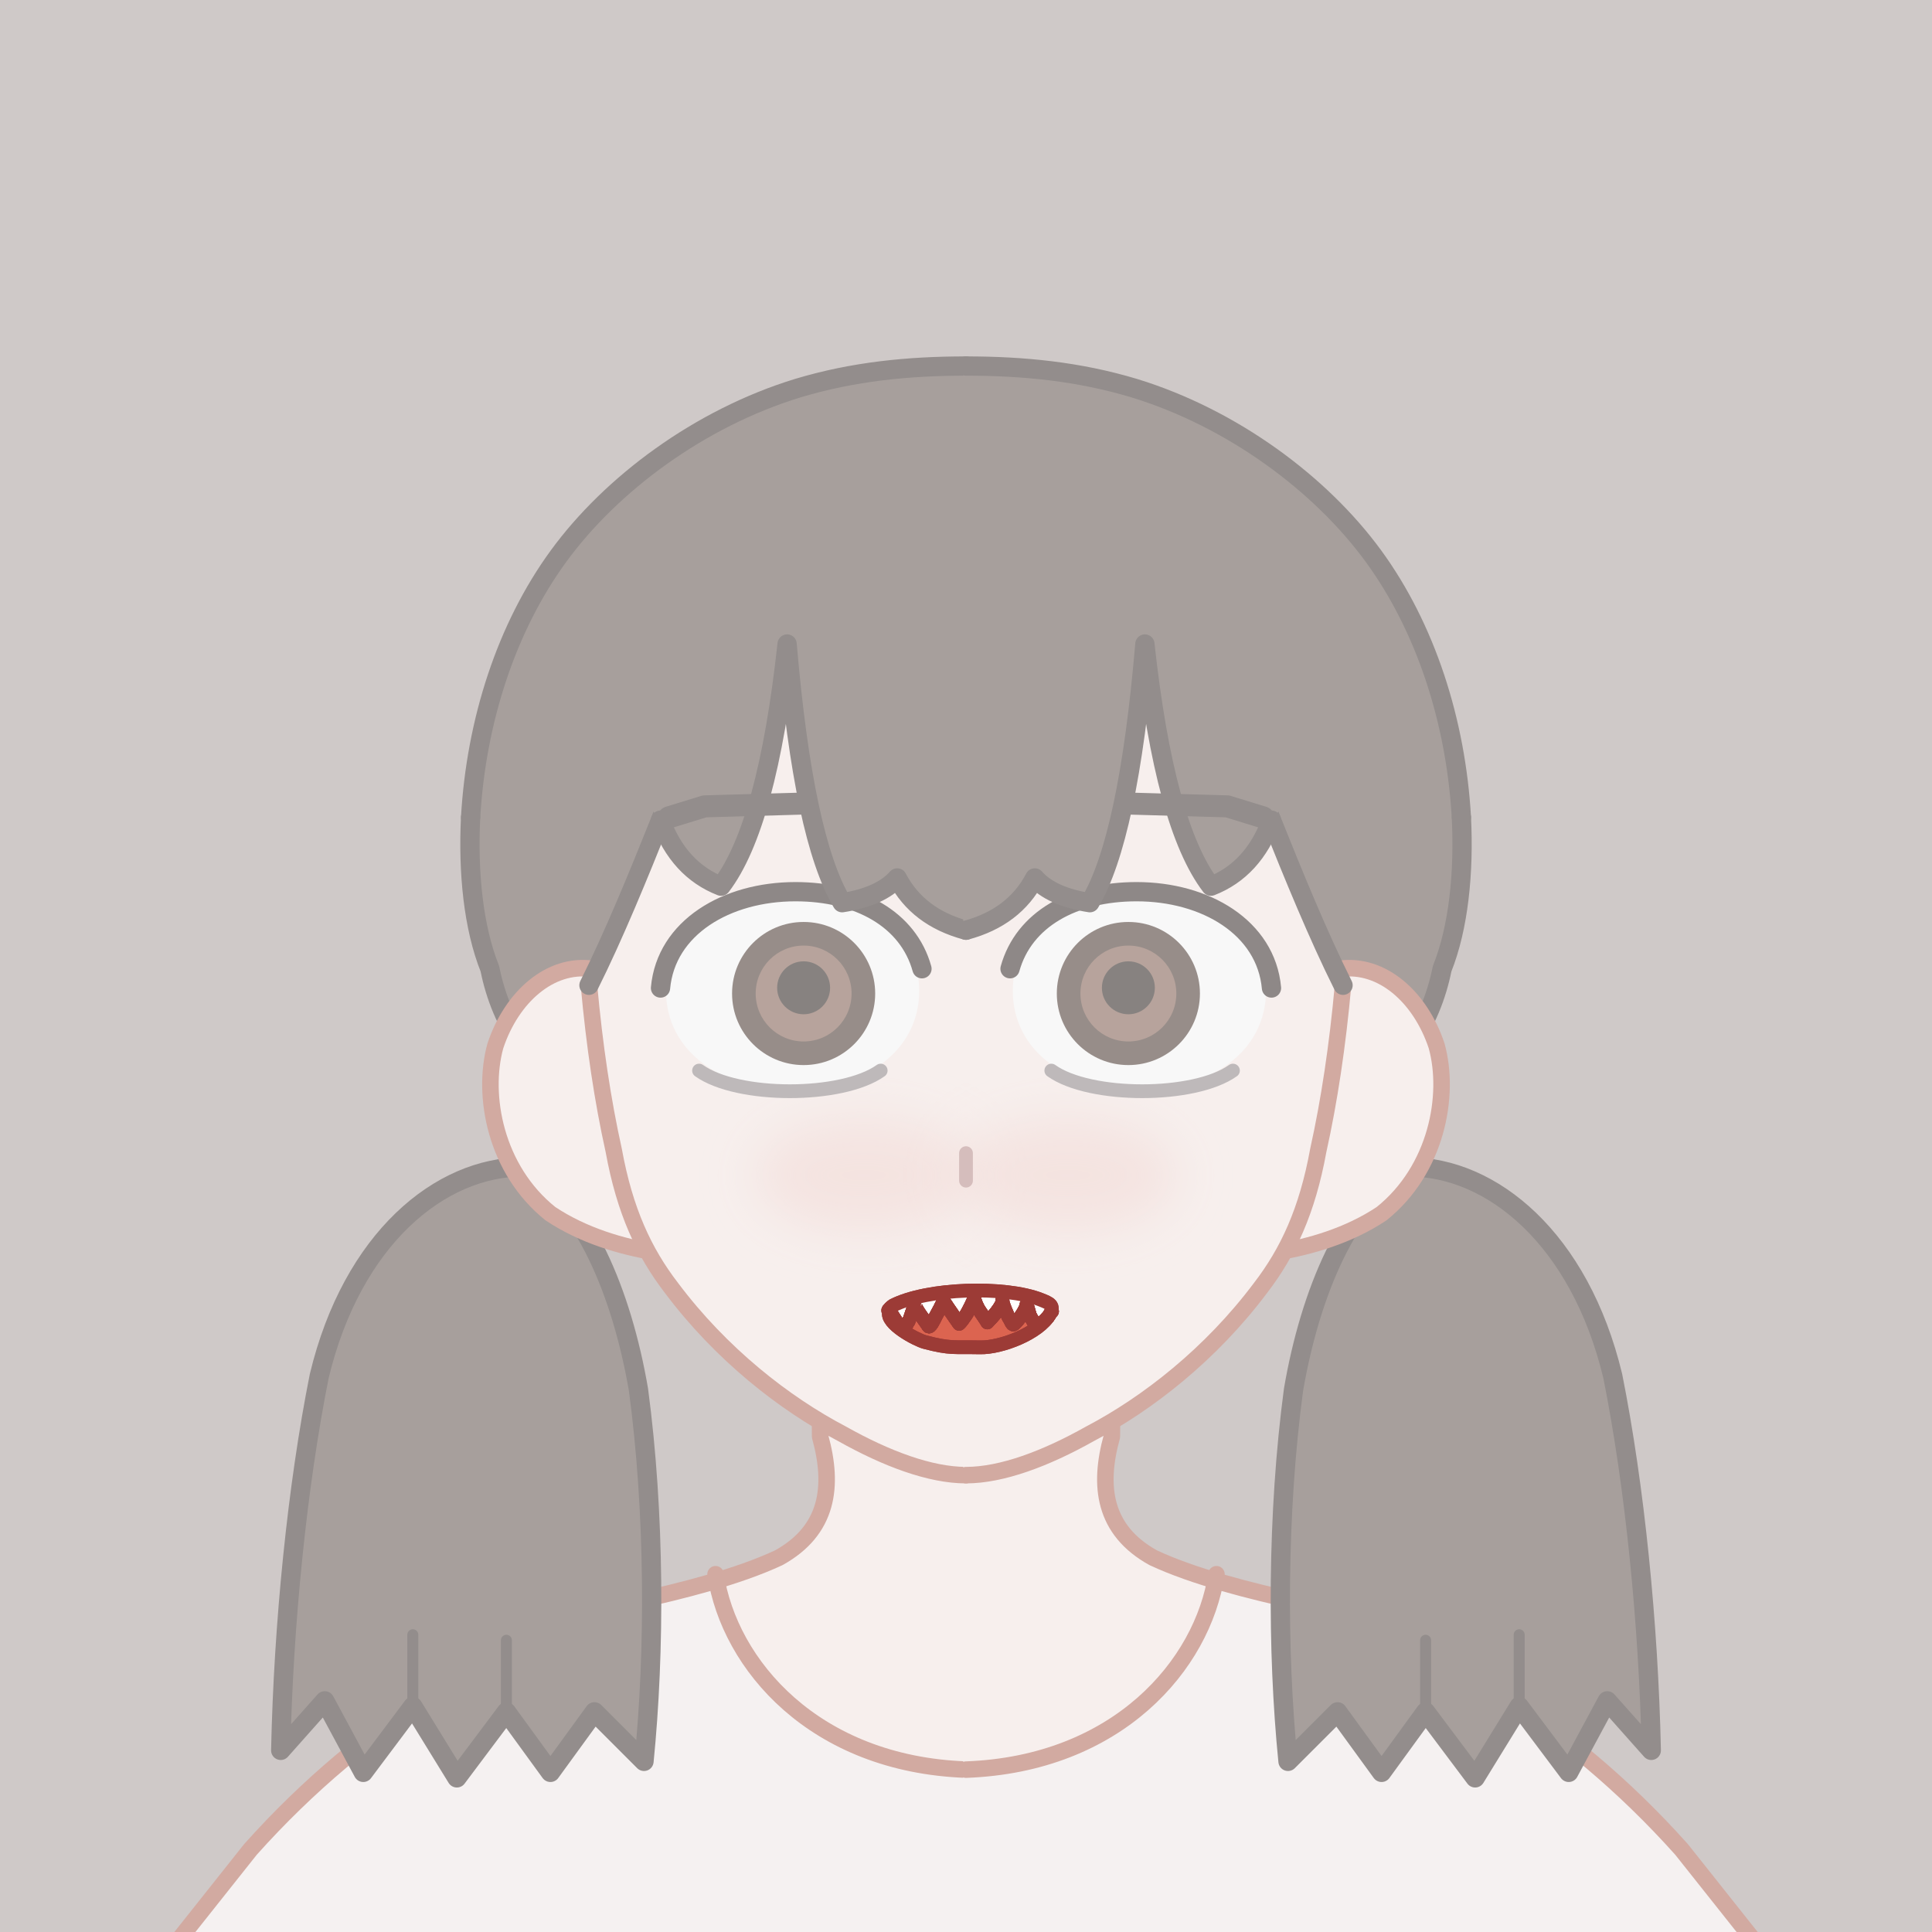
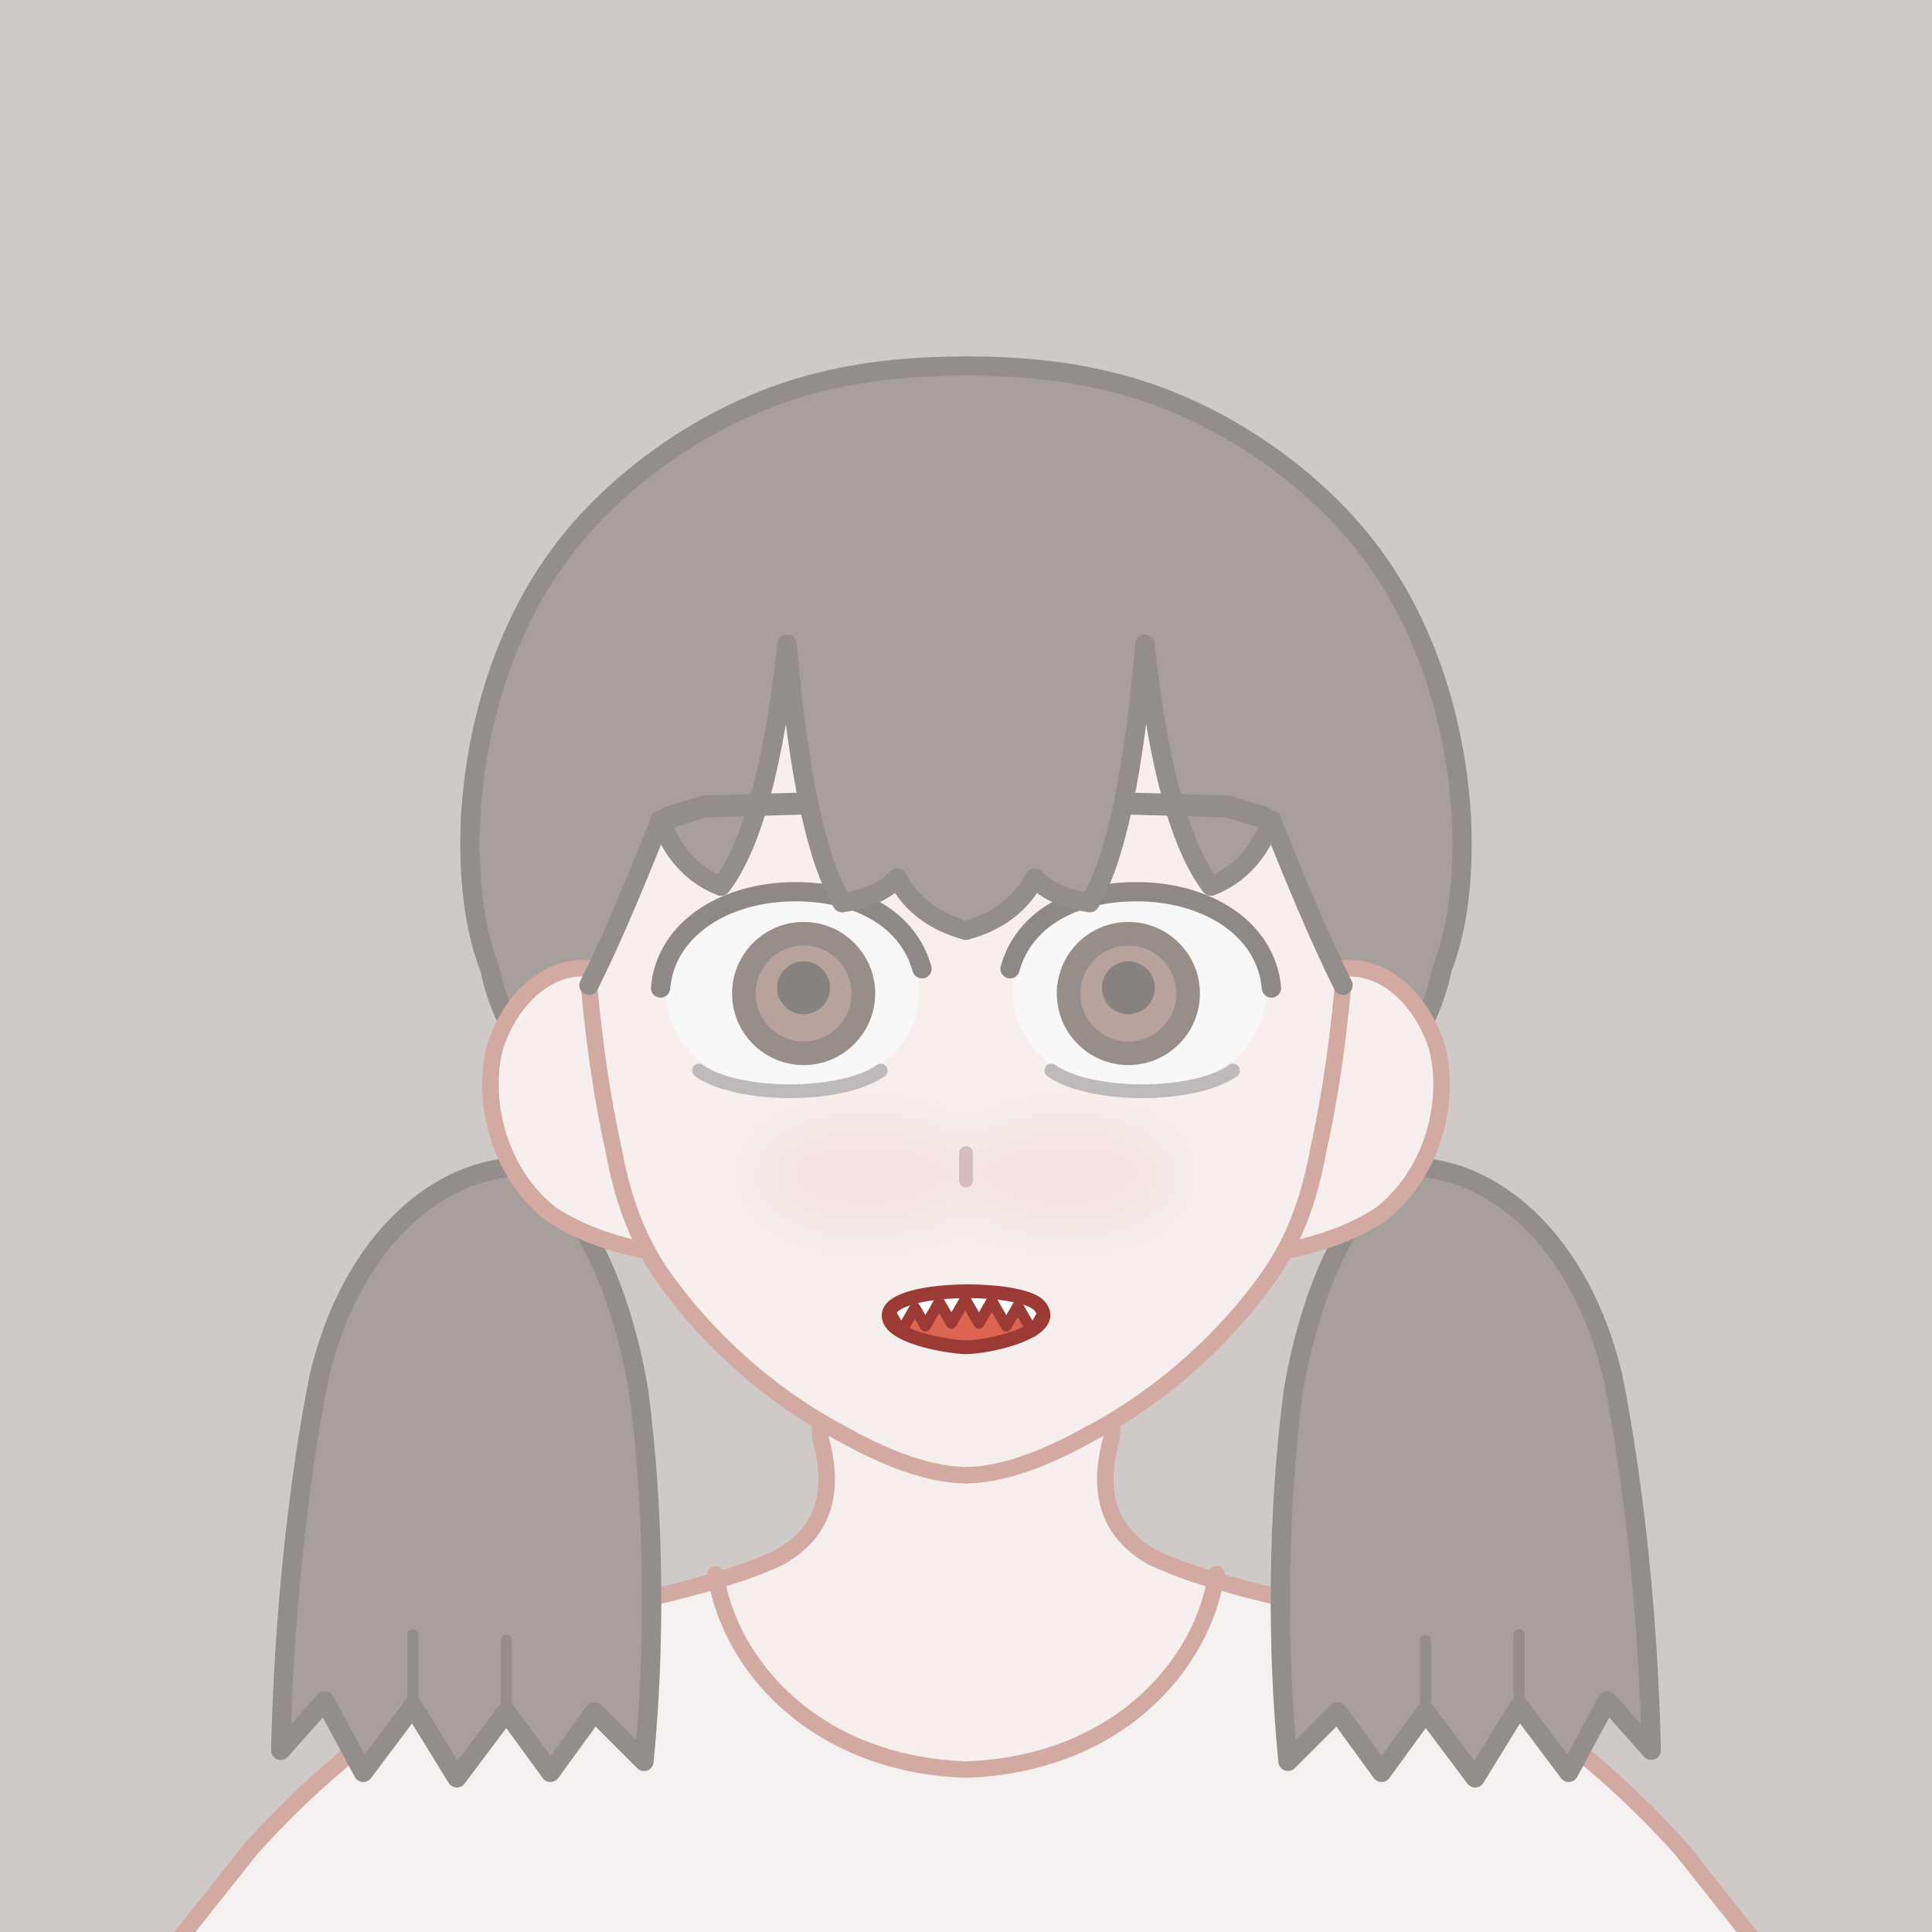
<svg xmlns="http://www.w3.org/2000/svg" width="702" height="702" viewBox="0 0 702 702">
  <defs>
-     <clipPath id="clip-path-5">
+     <clipPath id="clip-path-1">
      <path d="M242 389.2 L386 389.2 L386 464.8 L242 464.8 Z" />
    </clipPath>
    <filter id="filter-1" filterUnits="userSpaceOnUse" x="245" y="377" width="138" height="100" color-interpolation-filters="sRGB">
      <feGaussianBlur in="SourceGraphic" stdDeviation="9" color-interpolation-filters="linearRGB" />
    </filter>
-     <clipPath id="clip-path-6">
+     <clipPath id="clip-path-2">
      <path d="M460 389.2 L316 389.2 L316 464.8 L460 464.8 Z" />
    </clipPath>
    <filter id="filter-2" filterUnits="userSpaceOnUse" x="319" y="377" width="138" height="100" color-interpolation-filters="sRGB">
      <feGaussianBlur in="SourceGraphic" stdDeviation="9" color-interpolation-filters="linearRGB" />
    </filter>
-     <clipPath id="clip-path-7">
+     <clipPath id="clip-path-3">
      <path d="M242 360 C242 338 262 326 288 326 C314 326 334 338 334 360 C334 382 314 396 288 396 C262 396 242 382 242 360 Z" />
    </clipPath>
-     <clipPath id="clip-path-8">
+     <clipPath id="clip-path-4">
      <path d="M460 360 C460 338 440 326 414 326 C388 326 368 338 368 360 C368 382 388 396 414 396 C440 396 460 382 460 360 Z" />
    </clipPath>
  </defs>
  <g id="_ref">
    <g opacity="0.5">
      <rect x="0" y="0" width="702" height="702" fill="#ada19f" />
      <g data-layer="body">
        <g>
          <path d="M260 573 L230 582 C183 596 133 625 91 672 L60 712 L352 712 L352 643 C296 641 265 605 260 573 Z" fill="#f9f2f1" />
          <path d="M296 490 L298 522 C303 540 301 556 283 566 L260 573 C265 605 296 641 352 643 L352 490 Z" fill="#fdeeea" />
          <path d="M230 582 C183 596 133 625 91 672 L64 706" fill="none" stroke="#b46352" stroke-width="6" stroke-linecap="round" stroke-linejoin="round" />
          <path d="M296 500 C298 510 298 516 298 522 C303 540 301 556 283 566 C268 573 248 578 230 582" fill="none" stroke="#b46352" stroke-width="6" stroke-linecap="round" stroke-linejoin="round" />
          <path d="M260 572 C265 605 296 641 351 643" fill="none" stroke="#b46352" stroke-width="6" stroke-linecap="round" stroke-linejoin="round" />
        </g>
        <g>
          <path d="M442 573 L472 582 C519 596 569 625 611 672 L642 712 L350 712 L350 643 C406 641 437 605 442 573 Z" fill="#f9f2f1" />
          <path d="M406 490 L404 522 C399 540 401 556 419 566 L442 573 C437 605 406 641 350 643 L350 490 Z" fill="#fdeeea" />
          <path d="M472 582 C519 596 569 625 611 672 L638 706" fill="none" stroke="#b46352" stroke-width="6" stroke-linecap="round" stroke-linejoin="round" />
          <path d="M406 500 C404 510 404 516 404 522 C399 540 401 556 419 566 C434 573 454 578 472 582" fill="none" stroke="#b46352" stroke-width="6" stroke-linecap="round" stroke-linejoin="round" />
          <path d="M442 572 C437 605 406 641 351 643" fill="none" stroke="#b46352" stroke-width="6" stroke-linecap="round" stroke-linejoin="round" />
        </g>
      </g>
      <g data-layer="hairMid">
        <g>
          <path d="M190 424 C160 424 128 450 116 500 C108 540 103 590 102 636 L118 618 L132 644 L150 620 L166 646 L184 622 L200 644 L216 622 L234 640 C238 600 238 550 232 505 C226 470 212 436 190 424 Z" fill="#5d4e48" />
          <path d="M190 424 C160 424 128 450 116 500 C108 540 103 590 102 636 L118 618 L132 644 L150 620 L166 646 L184 622 L200 644 L216 622 L234 640 C238 600 238 550 232 505 C226 470 212 436 190 424 Z" fill="none" stroke="#352a27" stroke-width="7" stroke-linecap="round" stroke-linejoin="round" />
          <line x1="150" y1="620" x2="150" y2="594" fill="none" stroke="#352a27" stroke-width="4" stroke-linecap="round" stroke-linejoin="round" />
          <line x1="184" y1="622" x2="184" y2="596" fill="none" stroke="#352a27" stroke-width="4" stroke-linecap="round" stroke-linejoin="round" />
        </g>
        <g>
          <path d="M512 424 C542 424 574 450 586 500 C594 540 599 590 600 636 L584 618 L570 644 L552 620 L536 646 L518 622 L502 644 L486 622 L468 640 C464 600 464 550 470 505 C476 470 490 436 512 424 Z" fill="#5d4e48" />
          <path d="M512 424 C542 424 574 450 586 500 C594 540 599 590 600 636 L584 618 L570 644 L552 620 L536 646 L518 622 L502 644 L486 622 L468 640 C464 600 464 550 470 505 C476 470 490 436 512 424 Z" fill="none" stroke="#352a27" stroke-width="7" stroke-linecap="round" stroke-linejoin="round" />
          <line x1="552" y1="620" x2="552" y2="594" fill="none" stroke="#352a27" stroke-width="4" stroke-linecap="round" stroke-linejoin="round" />
          <line x1="518" y1="622" x2="518" y2="596" fill="none" stroke="#352a27" stroke-width="4" stroke-linecap="round" stroke-linejoin="round" />
        </g>
      </g>
      <g data-layer="hairBase">
        <g>
          <path d="M352 133 L351 133 C330 133 310 135 290 141 C254 152 222 176 203 202 C184 228 173 262 171 297 C170 317 172 337 178 352 C180 362 184 372 190 380 L198 386 L352 386 Z" fill="#5d4e48" />
          <path d="M351 133 C330 133 310 135 290 141 C254 152 222 176 203 202 C184 228 173 262 171 297" fill="none" stroke="#352a27" stroke-width="7" stroke-linecap="round" stroke-linejoin="round" />
          <path d="M171 297 C170 317 172 337 178 352 C180 362 184 372 190 380" fill="none" stroke="#352a27" stroke-width="7" stroke-linecap="round" stroke-linejoin="round" />
        </g>
        <g>
          <path d="M350 133 L351 133 C372 133 392 135 412 141 C448 152 480 176 499 202 C518 228 529 262 531 297 C532 317 530 337 524 352 C522 362 518 372 512 380 L504 386 L350 386 Z" fill="#5d4e48" />
          <path d="M351 133 C372 133 392 135 412 141 C448 152 480 176 499 202 C518 228 529 262 531 297" fill="none" stroke="#352a27" stroke-width="7" stroke-linecap="round" stroke-linejoin="round" />
          <path d="M531 297 C532 317 530 337 524 352 C522 362 518 372 512 380" fill="none" stroke="#352a27" stroke-width="7" stroke-linecap="round" stroke-linejoin="round" />
        </g>
      </g>
      <g data-layer="ear">
        <g>
          <path d="M215 352 C200 350 186 362 180 380 C175 398 180 425 200 441 C212 449 226 453 238 455 L225 380 Z" fill="#fdeeea" />
          <path d="M215 352 C200 350 186 362 180 380 C175 398 180 425 200 441 C212 449 226 453 238 455" fill="none" stroke="#b46352" stroke-width="6" stroke-linecap="round" stroke-linejoin="round" />
        </g>
        <g>
          <path d="M487 352 C502 350 516 362 522 380 C527 398 522 425 502 441 C490 449 476 453 464 455 L477 380 Z" fill="#fdeeea" />
          <path d="M487 352 C502 350 516 362 522 380 C527 398 522 425 502 441 C490 449 476 453 464 455" fill="none" stroke="#b46352" stroke-width="6" stroke-linecap="round" stroke-linejoin="round" />
        </g>
      </g>
      <g data-layer="face">
        <g>
          <path d="M352 200 L351 200 C322 200 296 208 278 228 C262 246 250 272 240 298 C232 318 223 340 214 358 C216 380 219 400 223 418 C227 440 234 455 244 468 C262 492 285 510 306 521 C322 530 338 536 351 536 L352 536 Z" fill="#fdeeea" />
          <path d="M214 358 C216 380 219 400 223 418 C227 440 234 455 244 468 C262 492 285 510 306 521 C322 530 338 536 351 536" fill="none" stroke="#b46352" stroke-width="6" stroke-linecap="round" stroke-linejoin="round" />
        </g>
        <g>
          <path d="M350 200 L351 200 C380 200 406 208 424 228 C440 246 452 272 462 298 C470 318 479 340 488 358 C486 380 483 400 479 418 C475 440 468 455 458 468 C440 492 417 510 396 521 C380 530 364 536 351 536 L350 536 Z" fill="#fdeeea" />
          <path d="M488 358 C486 380 483 400 479 418 C475 440 468 455 458 468 C440 492 417 510 396 521 C380 530 364 536 351 536" fill="none" stroke="#b46352" stroke-width="6" stroke-linecap="round" stroke-linejoin="round" />
        </g>
      </g>
      <g data-layer="makeup">
-         <g clip-path="url(#clip-path-5)">
+         <g clip-path="url(#clip-path-1)">
          <g filter="url(#filter-1)">
            <ellipse cx="314" cy="427" rx="40" ry="21" fill="#f3bfb8" opacity="0.5" />
          </g>
        </g>
-         <g clip-path="url(#clip-path-6)">
+         <g clip-path="url(#clip-path-2)">
          <g filter="url(#filter-2)">
            <ellipse cx="388" cy="427" rx="40" ry="21" fill="#f3bfb8" opacity="0.5" />
          </g>
        </g>
      </g>
      <g data-layer="mouth">
        <line x1="351" y1="419" x2="351" y2="429" fill="none" stroke="#b98a88" stroke-width="5" stroke-linecap="round" />
      </g>
      <g data-layer="eye">
        <path d="M242 360 C242 338 262 326 288 326 C314 326 334 338 334 360 C334 382 314 396 288 396 C262 396 242 382 242 360 Z" fill="#ffffff" />
-         <g clip-path="url(#clip-path-7)">
+         <g clip-path="url(#clip-path-3)">
          <g>
            <circle cx="292" cy="361" r="26" fill="#3e2a22" />
            <circle cx="292" cy="361" r="17.42" fill="#7e5647" />
            <circle cx="292" cy="358.92" r="9.62" fill="#1e1410" />
          </g>
        </g>
        <g>
          <path d="M254 389 C268 399 306 399 320 389" fill="none" stroke="#8b8284" stroke-width="5" stroke-linecap="round" />
          <path d="M240 359 C242 337 264 324 289 324 C312 324 330 334 335 352" fill="none" stroke="#2b201d" stroke-width="7" stroke-linecap="round" stroke-linejoin="round" />
        </g>
        <g>
          <path d="M460 360 C460 338 440 326 414 326 C388 326 368 338 368 360 C368 382 388 396 414 396 C440 396 460 382 460 360 Z" fill="#ffffff" />
-           <g clip-path="url(#clip-path-8)">
+           <g clip-path="url(#clip-path-4)">
            <g>
              <circle cx="410" cy="361" r="26" fill="#3e2a22" />
              <circle cx="410" cy="361" r="17.42" fill="#7e5647" />
              <circle cx="410" cy="358.92" r="9.62" fill="#1e1410" />
            </g>
          </g>
          <g>
            <path d="M448 389 C434 399 396 399 382 389" fill="none" stroke="#8b8284" stroke-width="5" stroke-linecap="round" />
            <path d="M462 359 C460 337 438 324 413 324 C390 324 372 334 367 352" fill="none" stroke="#2b201d" stroke-width="7" stroke-linecap="round" stroke-linejoin="round" />
          </g>
        </g>
      </g>
      <g data-layer="hairLine">
        <path d="M351 200 C322 200 296 208 278 228 C262 246 250 272 240 298 C232 318 223 340 214 358" fill="none" stroke="#352a27" stroke-width="7" stroke-linecap="round" stroke-linejoin="round" />
        <path d="M351 200 C380 200 406 208 424 228 C440 246 452 272 462 298 C470 318 479 340 488 358" fill="none" stroke="#352a27" stroke-width="7" stroke-linecap="round" stroke-linejoin="round" />
      </g>
      <g data-layer="hairFront">
        <g>
          <path d="M240 298 C244.4 310 251.733 318 262 322 C273.2 307.333 281.2 278 286 234 C290 281 296.667 312.333 306 328 C315.333 326.533 322 323.533 326 319 C331 328.533 339.333 334.867 351 338 L352 338 L352 150 L200 250 Z" fill="#5d4e48" />
          <path d="M240 298 C244.4 310 251.733 318 262 322 C273.2 307.333 281.2 278 286 234 C290 281 296.667 312.333 306 328 C315.333 326.533 322 323.533 326 319 C331 328.533 339.333 334.867 351 338" fill="none" stroke="#352a27" stroke-width="7" stroke-linecap="round" stroke-linejoin="round" />
        </g>
        <g>
          <path d="M462 298 C457.6 310 450.267 318 440 322 C428.8 307.333 420.8 278 416 234 C412 281 405.333 312.333 396 328 C386.667 326.533 380 323.533 376 319 C371 328.533 362.667 334.867 351 338 L350 338 L350 150 L502 250 Z" fill="#5d4e48" />
          <path d="M462 298 C457.6 310 450.267 318 440 322 C428.8 307.333 420.8 278 416 234 C412 281 405.333 312.333 396 328 C386.667 326.533 380 323.533 376 319 C371 328.533 362.667 334.867 351 338" fill="none" stroke="#352a27" stroke-width="7" stroke-linecap="round" stroke-linejoin="round" />
        </g>
      </g>
      <g data-layer="brow">
        <polyline points="243,297 256,293 291,292" fill="none" stroke="#352a27" stroke-width="8" stroke-linecap="round" stroke-linejoin="round" />
        <polyline points="459,297 446,293 411,292" fill="none" stroke="#352a27" stroke-width="8" stroke-linecap="round" stroke-linejoin="round" />
      </g>
    </g>
  </g>
  <g id="full">
-     <path d="M322.763 476.238 C322.387 476.05 324.279 474.468 324.408 474.401 C336.966 467.937 365.165 467.143 378.097 472.238 C381.439 473.555 383.306 474.271 381.43 477.572 C377.507 484.474 363.711 489.733 356.128 489.565 C346.577 489.354 345.453 490.118 336.059 487.643 C333.011 486.839 321.658 480.88 323.079 476.616 C323.606 475.034 323.957 476.835 322.763 476.238 Z" fill="#dc6450" stroke="#9c3b36" stroke-width="5" stroke-linecap="round" stroke-linejoin="round" />
-     <path d="M382.498 474.248 C383.089 474.13 383.628 476.423 383.118 477.52 C381.875 480.198 379.55 481.05 377.159 482.576 C376.311 483.118 375.738 480.852 375.358 480.123 C374.257 478.013 374.382 478.415 373.248 476.998 C373.251 477.007 369.577 482.306 367.498 479.498 C366.524 478.181 366.755 477.184 365.098 475.742 C363.656 474.486 360.793 478.703 359.748 479.748 C359.755 479.714 354.415 474.331 354.498 473.998 C353.908 474.44 351.217 478.459 350.48 479.433 C348.812 481.637 347.326 476.68 345.498 475.998 C344.871 475.763 343.873 475.595 343.248 475.248 C343.311 475.497 340.362 478.625 339.998 478.998 C335.953 483.149 338.178 481.73 334.373 478.638 C334.099 478.415 332.704 477.217 332.748 476.998 C333.145 478.187 329.247 482.492 329.248 482.498 C328.717 481.833 327.84 482.215 326.955 480.736 C326.706 480.32 325.755 479.239 325.286 478.546 C324.91 477.991 324.535 475.906 324.1 474.974 C324.19 476.041 326.324 474.665 327.19 474.448 C332.996 472.99 341.233 470.248 347.055 470.248 C354.47 470.248 359.477 470.738 366.797 471.48 C370.196 471.825 380.509 474.659 382.498 474.248 Z" fill="#ffffff" />
-     <path d="M382.498 474.248 C383.089 474.13 383.628 476.423 383.118 477.52 C381.875 480.198 379.55 481.05 377.159 482.576 C376.311 483.118 375.738 480.852 375.358 480.123 C374.257 478.013 374.382 478.415 373.248 476.998 C373.251 477.007 369.577 482.306 367.498 479.498 C366.524 478.181 366.755 477.184 365.098 475.742 C363.656 474.486 360.793 478.703 359.748 479.748 C359.755 479.714 354.415 474.331 354.498 473.998 C353.908 474.44 351.217 478.459 350.48 479.433 C348.812 481.637 347.326 476.68 345.498 475.998 C344.871 475.763 343.873 475.595 343.248 475.248 C343.311 475.497 340.362 478.625 339.998 478.998 C335.953 483.149 338.178 481.73 334.373 478.638 C334.099 478.415 332.704 477.217 332.748 476.998 C333.145 478.187 329.247 482.492 329.248 482.498 C328.717 481.833 327.84 482.215 326.955 480.736 C326.706 480.32 325.755 479.239 325.286 478.546 C324.91 477.991 324.535 475.906 324.1 474.974 C324.19 476.041 326.324 474.665 327.19 474.448 C332.996 472.99 341.233 470.248 347.055 470.248 C354.47 470.248 359.477 470.738 366.797 471.48 C370.196 471.825 380.509 474.659 382.498 474.248 Z" fill="#ffffff" />
-     <path d="M382.498 474.248 C383.089 474.13 383.628 476.423 383.118 477.52 C381.875 480.198 379.55 481.05 377.159 482.576 C376.311 483.118 375.738 480.852 375.358 480.123 C374.257 478.013 374.382 478.415 373.248 476.998 C373.251 477.007 369.577 482.306 367.498 479.498 C366.524 478.181 366.755 477.184 365.098 475.742 C363.656 474.486 360.793 478.703 359.748 479.748 C359.755 479.714 354.415 474.331 354.498 473.998 C353.908 474.44 351.217 478.459 350.48 479.433 C348.812 481.637 347.326 476.68 345.498 475.998 C344.871 475.763 343.873 475.595 343.248 475.248 C343.311 475.497 340.362 478.625 339.998 478.998 C335.953 483.149 338.178 481.73 334.373 478.638 C334.099 478.415 332.704 477.217 332.748 476.998 C333.145 478.187 329.247 482.492 329.248 482.498 C328.717 481.833 327.84 482.215 326.955 480.736 C326.706 480.32 325.755 479.239 325.286 478.546 C324.91 477.991 324.535 475.906 324.1 474.974 C324.19 476.041 326.324 474.665 327.19 474.448 C332.996 472.99 341.233 470.248 347.055 470.248 C354.47 470.248 359.477 470.738 366.797 471.48 C370.196 471.825 380.509 474.659 382.498 474.248 Z" fill="#ffffff" />
-     <path d="M382.498 474.248 C383.089 474.13 383.628 476.423 383.118 477.52 C381.875 480.198 379.55 481.05 377.159 482.576 C376.311 483.118 375.738 480.852 375.358 480.123 C374.257 478.013 374.382 478.415 373.248 476.998 C373.251 477.007 369.577 482.306 367.498 479.498 C366.524 478.181 366.755 477.184 365.098 475.742 C363.656 474.486 360.793 478.703 359.748 479.748 C359.755 479.714 354.415 474.331 354.498 473.998 C353.908 474.44 351.217 478.459 350.48 479.433 C348.812 481.637 347.326 476.68 345.498 475.998 C344.871 475.763 343.873 475.595 343.248 475.248 C343.311 475.497 340.362 478.625 339.998 478.998 C335.953 483.149 338.178 481.73 334.373 478.638 C334.099 478.415 332.704 477.217 332.748 476.998 C333.145 478.187 329.247 482.492 329.248 482.498 C328.717 481.833 327.84 482.215 326.955 480.736 C326.706 480.32 325.755 479.239 325.286 478.546 C324.91 477.991 324.535 475.906 324.1 474.974 C324.19 476.041 326.324 474.665 327.19 474.448 C332.996 472.99 341.233 470.248 347.055 470.248 C354.47 470.248 359.477 470.738 366.797 471.48 C370.196 471.825 380.509 474.659 382.498 474.248 Z" fill="#ffffff" />
-     <path d="M322.763 476.238 C322.387 476.05 324.279 474.468 324.408 474.401 C336.966 467.937 365.165 467.143 378.097 472.238 C381.439 473.555 383.306 474.271 381.43 477.572 C377.507 484.474 363.711 489.733 356.128 489.565 C346.577 489.354 345.453 490.118 336.059 487.643 C333.011 486.839 321.658 480.88 323.079 476.616 C323.606 475.034 323.957 476.835 322.763 476.238 Z" fill="none" stroke="#9c3b36" stroke-width="5" stroke-linecap="round" stroke-linejoin="round" />
-     <path d="M323.998 477.748 C323.805 477.593 323.682 477.513 323.748 477.248 C324.011 477.335 326.275 481.254 326.903 481.894 C329.486 484.527 327.824 483.465 330.302 479.813 C330.425 479.632 332.501 473.759 332.498 473.748 C332.052 475.086 336.628 480.524 337.269 481.779 C337.844 482.905 339.501 479.293 339.952 478.37 C340.343 477.569 342.922 473.194 342.748 472.498 C342.604 472.713 343.221 473.221 343.397 473.542 C343.884 474.428 348.505 480.963 348.498 480.998 L348.498 480.748 L348.498 480.998 L348.498 480.748 C348.283 481.824 351.137 477.587 351.278 477.352 C351.767 476.531 354.111 472.062 353.998 471.498 C353.998 472.618 355.254 475.304 355.915 476.229 C356.281 476.742 358.774 480.369 358.748 480.498 C360.115 479.131 364.727 474.164 364.248 472.248 C363.878 472.987 366.27 478.497 366.859 479.301 C367.205 479.775 367.757 481.475 368.281 481.211 C369.528 480.581 372.998 475.66 372.998 473.998 C373.185 474.11 374.029 477.467 374.248 477.998 C374.519 478.653 376.521 481.885 376.498 481.998 C378.313 481.09 379.533 479.898 380.889 478.373 C381.15 478.078 382.036 476.455 382.248 476.498" fill="none" stroke="#9c3b36" stroke-width="5" stroke-linecap="round" stroke-linejoin="round" />
-     <path d="M323.998 477.748 C323.805 477.593 323.682 477.513 323.748 477.248 C324.011 477.335 326.275 481.254 326.903 481.894 C329.486 484.527 327.824 483.465 330.302 479.813 C330.425 479.632 332.501 473.759 332.498 473.748 C332.052 475.086 336.628 480.524 337.269 481.779 C337.844 482.905 339.501 479.293 339.952 478.37 C340.343 477.569 342.922 473.194 342.748 472.498 C342.604 472.713 343.221 473.221 343.397 473.542 C343.884 474.428 348.505 480.963 348.498 480.998 L348.498 480.748 L348.498 480.998 L348.498 480.748 C348.283 481.824 351.137 477.587 351.278 477.352 C351.767 476.531 354.111 472.062 353.998 471.498 C353.998 472.618 355.254 475.304 355.915 476.229 C356.281 476.742 358.774 480.369 358.748 480.498 C360.115 479.131 364.727 474.164 364.248 472.248 C363.878 472.987 366.27 478.497 366.859 479.301 C367.205 479.775 367.757 481.475 368.281 481.211 C369.528 480.581 372.998 475.66 372.998 473.998 C373.185 474.11 374.029 477.467 374.248 477.998 C374.519 478.653 376.521 481.885 376.498 481.998 C378.313 481.09 379.533 479.898 380.889 478.373 C381.15 478.078 382.036 476.455 382.248 476.498" fill="none" stroke="#9c3b36" stroke-width="5" stroke-linecap="round" stroke-linejoin="round" />
-     <path d="M323.998 477.748 C323.805 477.593 323.682 477.513 323.748 477.248 C324.011 477.335 326.275 481.254 326.903 481.894 C329.486 484.527 327.824 483.465 330.302 479.813 C330.425 479.632 332.501 473.759 332.498 473.748 C332.052 475.086 336.628 480.524 337.269 481.779 C337.844 482.905 339.501 479.293 339.952 478.37 C340.343 477.569 342.922 473.194 342.748 472.498 C342.604 472.713 343.221 473.221 343.397 473.542 C343.884 474.428 348.505 480.963 348.498 480.998 L348.498 480.748 L348.498 480.998 L348.498 480.748 C348.283 481.824 351.137 477.587 351.278 477.352 C351.767 476.531 354.111 472.062 353.998 471.498 C353.998 472.618 355.254 475.304 355.915 476.229 C356.281 476.742 358.774 480.369 358.748 480.498 C360.115 479.131 364.727 474.164 364.248 472.248 C363.878 472.987 366.27 478.497 366.859 479.301 C367.205 479.775 367.757 481.475 368.281 481.211 C369.528 480.581 372.998 475.66 372.998 473.998 C373.185 474.11 374.029 477.467 374.248 477.998 C374.519 478.653 376.521 481.885 376.498 481.998 C378.313 481.09 379.533 479.898 380.889 478.373 C381.15 478.078 382.036 476.455 382.248 476.498" fill="none" stroke="#9c3b36" stroke-width="5" stroke-linecap="round" stroke-linejoin="round" />
-     <path d="M323.998 477.748 C323.805 477.593 323.682 477.513 323.748 477.248 C324.011 477.335 326.275 481.254 326.903 481.894 C329.486 484.527 327.824 483.465 330.302 479.813 C330.425 479.632 332.501 473.759 332.498 473.748 C332.052 475.086 336.628 480.524 337.269 481.779 C337.844 482.905 339.501 479.293 339.952 478.37 C340.343 477.569 342.922 473.194 342.748 472.498 C342.604 472.713 343.221 473.221 343.397 473.542 C343.884 474.428 348.505 480.963 348.498 480.998 L348.498 480.748 L348.498 480.998 L348.498 480.748 C348.283 481.824 351.137 477.587 351.278 477.352 C351.767 476.531 354.111 472.062 353.998 471.498 C353.998 472.618 355.254 475.304 355.915 476.229 C356.281 476.742 358.774 480.369 358.748 480.498 C360.115 479.131 364.727 474.164 364.248 472.248 C363.878 472.987 366.27 478.497 366.859 479.301 C367.205 479.775 367.757 481.475 368.281 481.211 C369.528 480.581 372.998 475.66 372.998 473.998 C373.185 474.11 374.029 477.467 374.248 477.998 C374.519 478.653 376.521 481.885 376.498 481.998 C378.313 481.09 379.533 479.898 380.889 478.373 C381.15 478.078 382.036 476.455 382.248 476.498" fill="none" stroke="#9c3b36" stroke-width="5" stroke-linecap="round" stroke-linejoin="round" />
+     <path d="M351 489.522 C342.062 489.522 334.921 488.532 327.463 483.121 C317.31 475.755 326.008 472.866 334.526 470.863 C344.337 468.555 370.462 467.893 378.256 474.951 C378.437 475.115 379.391 475.953 379.27 476.212 C379.149 476.468 378.566 475.737 378.446 475.995 C378.115 476.707 379.127 477.561 378.888 478.308 C376.124 486.931 358.751 489.522 351 489.522 Z" fill="#dc6450" />
+     <path d="M378.991 477.146 L375.142 483.812 L369.819 474.592 L365.643 481.826 L360.38 472.71 L355.702 480.812 L350.701 472.15 L345.7 480.812 L341.263 473.126 L336.24 481.826 L332.43 475.227 L327.474 483.812 L324.213 478.163 C323.364 478.173 322.883 476.04 324.738 475.203 C325.076 475.05 327.19 473.838 327.575 473.592 C331.835 470.875 342.237 469.32 347.464 468.925 C348.864 468.819 351.139 468.955 352.336 468.744 C356.283 468.051 370.411 469.978 374.034 471.433 C375.421 471.991 380.553 475.811 378.991 477.146 Z" fill="#ffffff" />
+     <polyline points="378.991,477.146 375.142,483.812 369.819,474.592 365.643,481.826 360.38,472.71 355.702,480.812 350.701,472.15 345.7,480.812 341.263,473.126 336.24,481.826 332.43,475.227 327.474,483.812 324.213,478.163" fill="none" stroke="#9c3b36" stroke-width="4" stroke-linecap="round" stroke-linejoin="round" />
+     <path d="M351 489.522 C345.534 489.522 321.396 485.824 322.959 477.267 C324.826 467.047 371.212 467.002 377.68 474.464 C385.667 483.679 359.322 489.522 351 489.522 Z" fill="none" stroke="#9c3b36" stroke-width="5" stroke-linecap="round" stroke-linejoin="round" />
  </g>
</svg>
